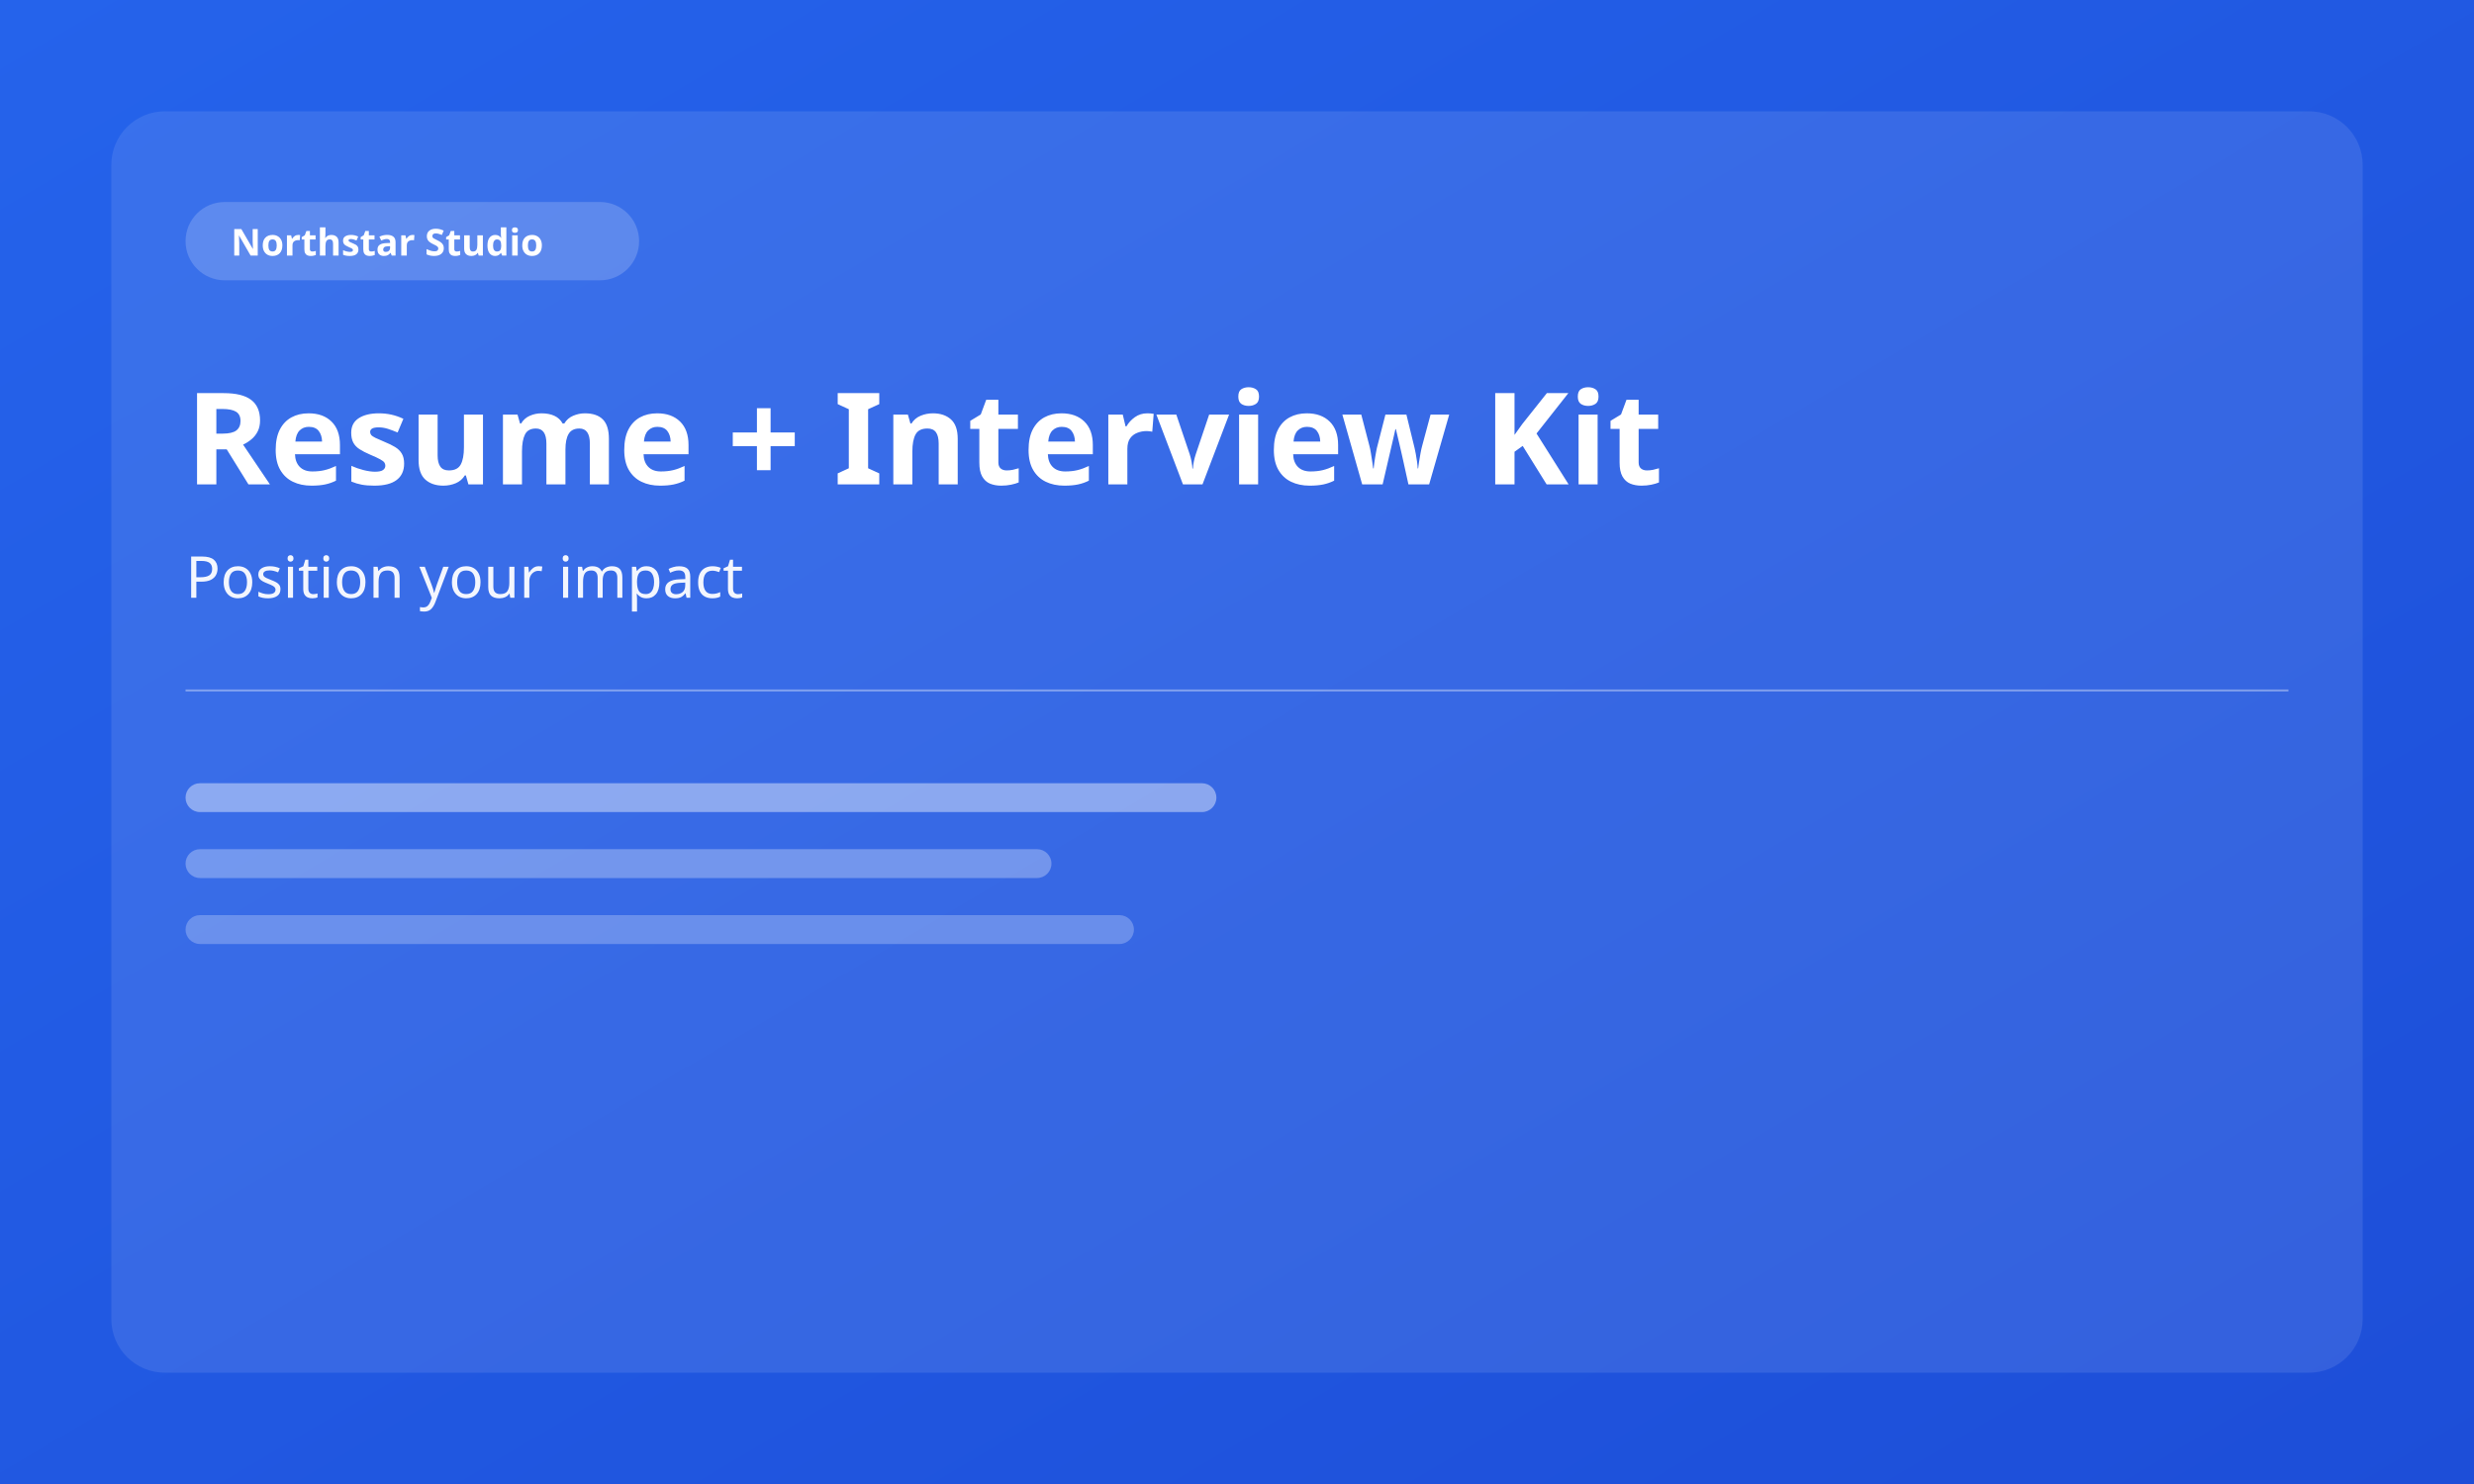
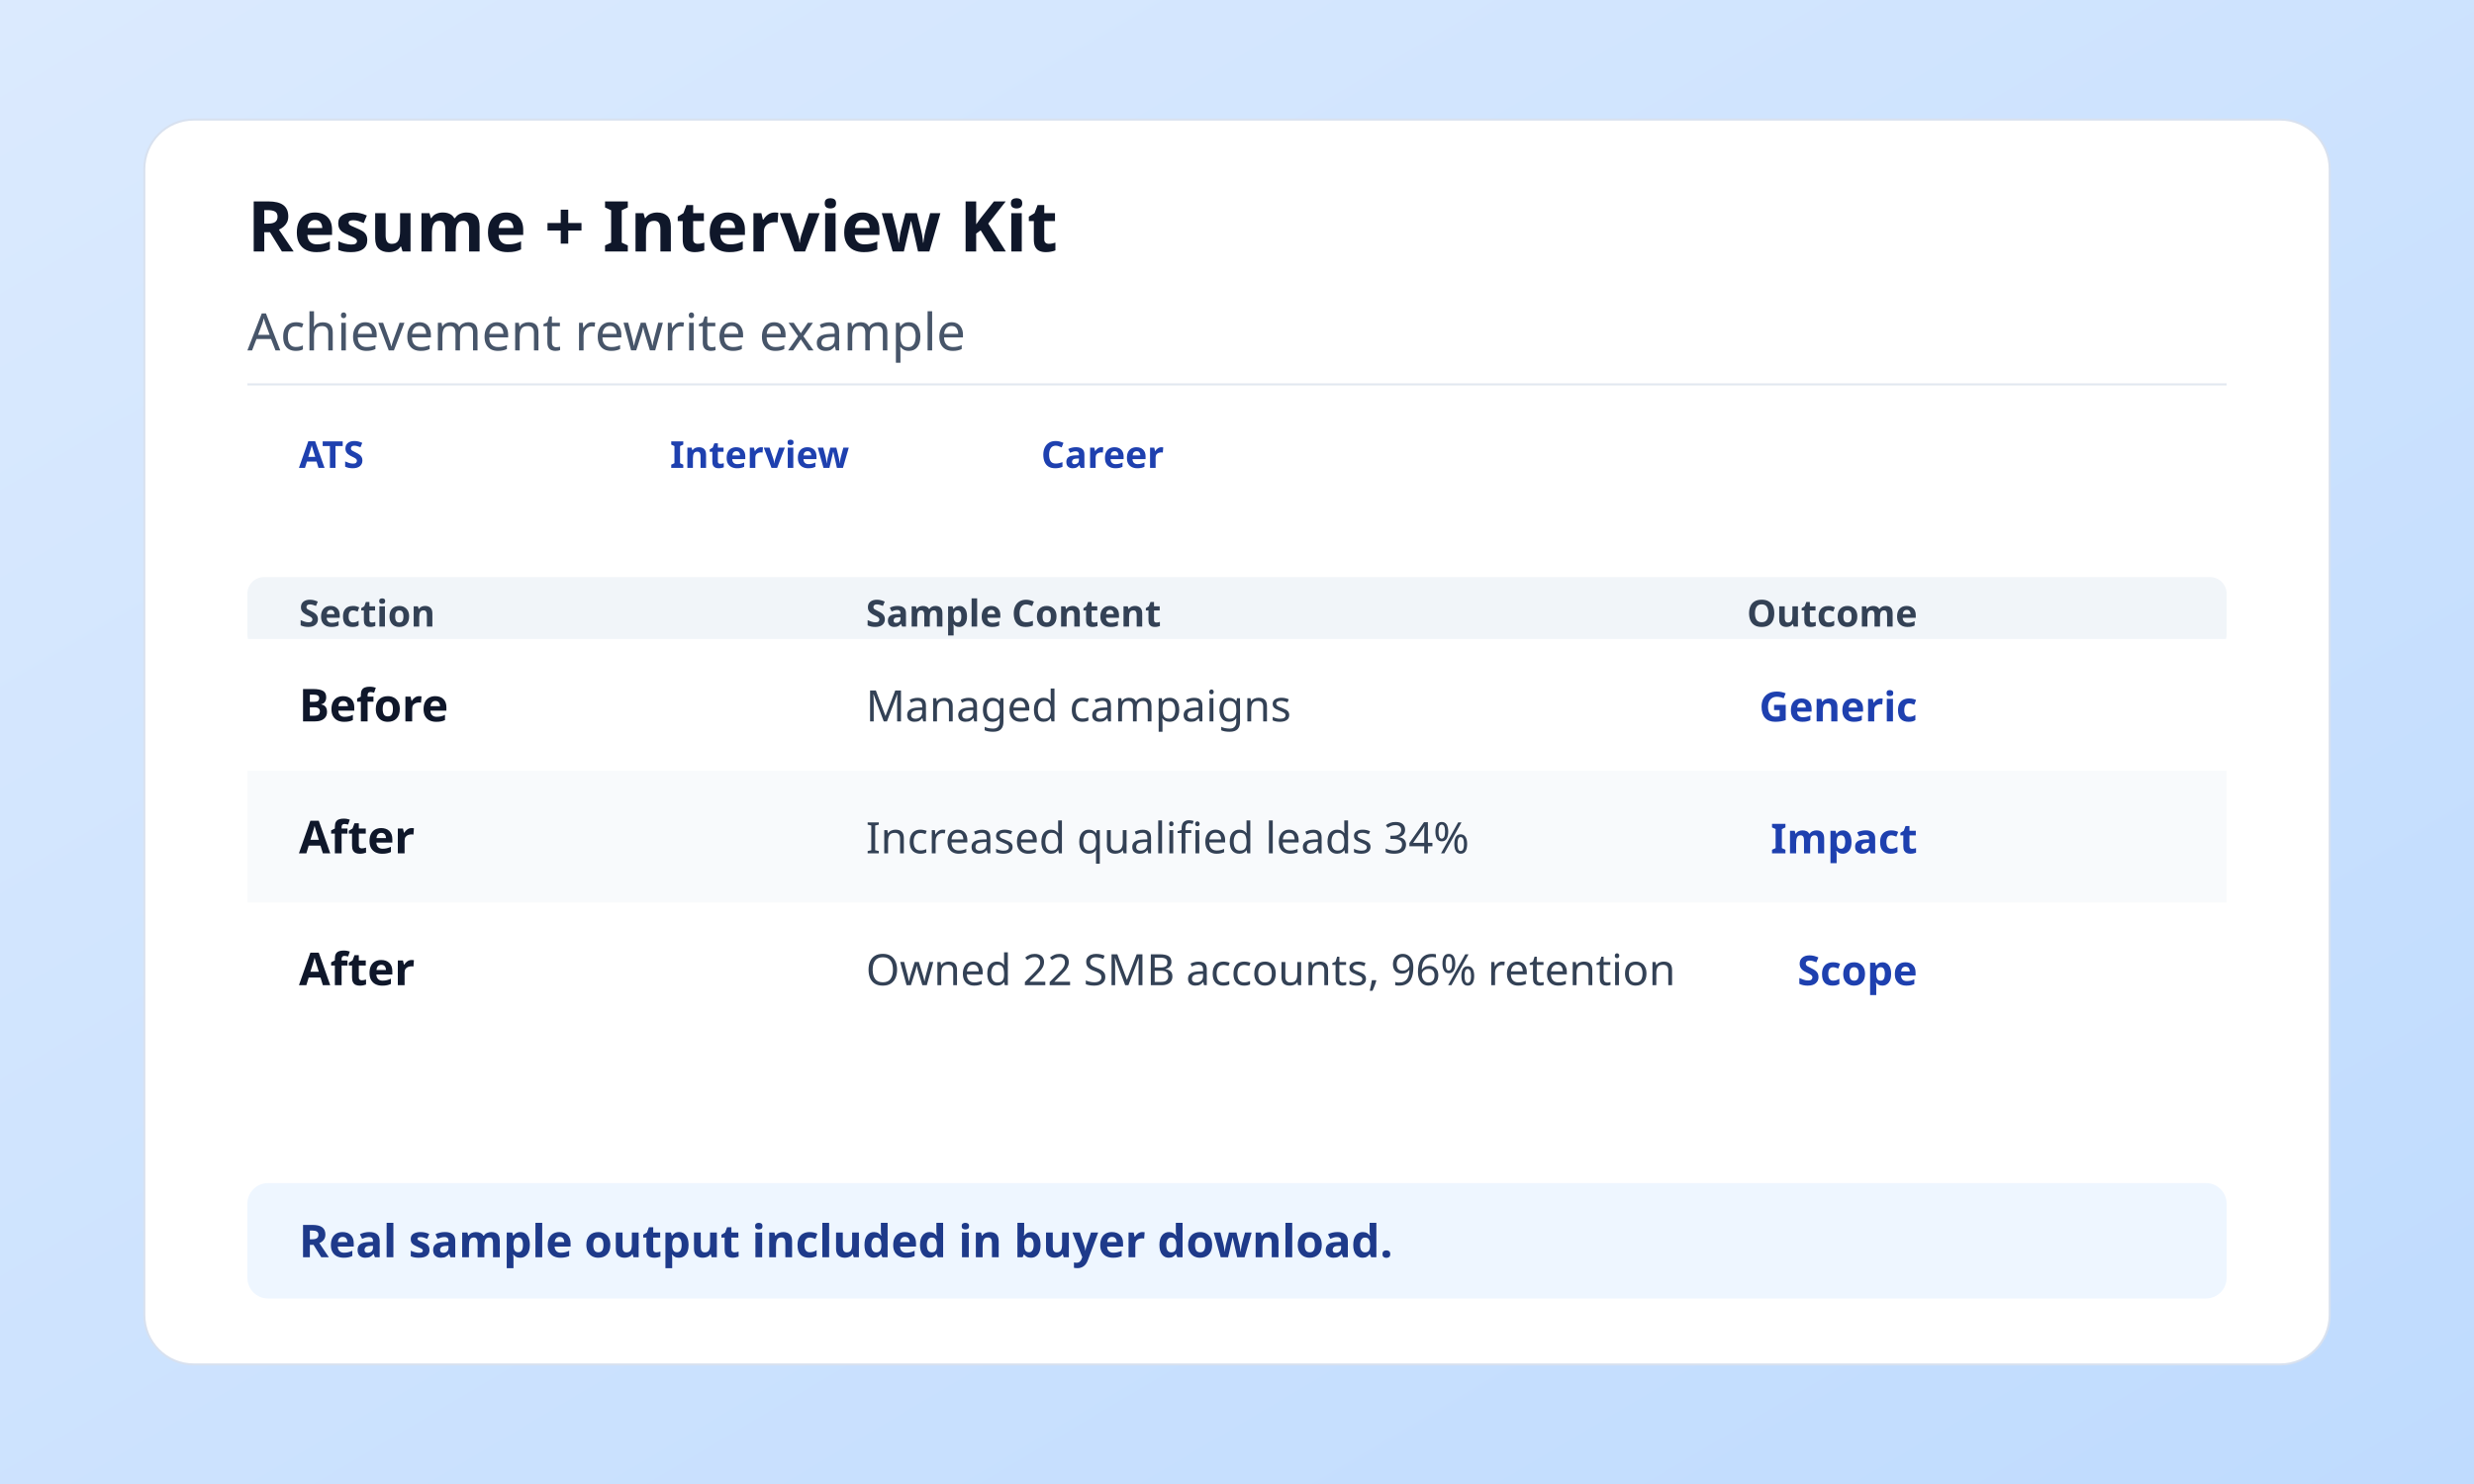
<svg xmlns="http://www.w3.org/2000/svg" width="1200" height="720" viewBox="0 0 1200 720" role="img" aria-label="Resume + Interview Kit">
  <defs>
    <linearGradient id="bg" x1="0" y1="0" x2="1" y2="1">
-       <stop offset="0%" stop-color="#2563eb" />
-       <stop offset="100%" stop-color="#1d4ed8" />
+       <stop offset="0%" stop-color="#dbeafe" />
+       <stop offset="100%" stop-color="#bfdbfe" />
    </linearGradient>
  </defs>
  <rect width="1200" height="720" fill="url(#bg)" />
-   <rect x="54" y="54" width="1092" height="612" rx="26" fill="rgba(255,255,255,0.10)" />
-   <rect x="90" y="98" width="220" height="38" rx="19" fill="rgba(255,255,255,0.18)" />
-   <text x="112" y="124" fill="white" font-size="18" font-family="Avenir Next,Segoe UI,sans-serif" font-weight="700">Northstar Studio</text>
-   <text x="90" y="235" fill="white" font-size="62" font-family="Avenir Next,Segoe UI,sans-serif" font-weight="800">Resume + Interview Kit</text>
-   <text x="90" y="290" fill="white" font-size="28" font-family="Avenir Next,Segoe UI,sans-serif" opacity="0.94">Position your impact</text>
-   <line x1="90" y1="335" x2="1110" y2="335" stroke="rgba(255,255,255,0.35)" />
-   <rect x="90" y="380" width="500" height="14" rx="7" fill="rgba(255,255,255,0.42)" />
-   <rect x="90" y="412" width="420" height="14" rx="7" fill="rgba(255,255,255,0.30)" />
-   <rect x="90" y="444" width="460" height="14" rx="7" fill="rgba(255,255,255,0.25)" />
+   <rect x="70" y="58" width="1060" height="604" rx="24" fill="#ffffff" stroke="#d8e1ef" />
+   <text x="120" y="122" fill="#0f172a" font-size="34" font-family="Avenir Next,Segoe UI,sans-serif" font-weight="800">Resume + Interview Kit</text>
+   <text x="120" y="170" fill="#475569" font-size="25" font-family="Avenir Next,Segoe UI,sans-serif">Achievement rewrite example</text>
+   <rect x="120" y="186" width="960" height="1" fill="#e2e8f0" />
+   <rect x="130" y="205" width="164" height="34" rx="17" fill="#ffffff" />
+   <text x="145" y="227" fill="#1e40af" font-size="18" font-family="Avenir Next,Segoe UI,sans-serif" font-weight="700">ATS</text>
+   <rect x="310" y="205" width="164" height="34" rx="17" fill="#ffffff" />
+   <text x="325" y="227" fill="#1e40af" font-size="18" font-family="Avenir Next,Segoe UI,sans-serif" font-weight="700">Interview</text>
+   <rect x="490" y="205" width="164" height="34" rx="17" fill="#ffffff" />
+   <text x="505" y="227" fill="#1e40af" font-size="18" font-family="Avenir Next,Segoe UI,sans-serif" font-weight="700">Career</text>
+   <rect x="120" y="280" width="960" height="36" rx="8" fill="#f1f5f9" />
+   <text x="145" y="304" fill="#334155" font-size="18" font-family="Avenir Next,Segoe UI,sans-serif" font-weight="700">Section</text>
+   <text x="420" y="304" fill="#334155" font-size="18" font-family="Avenir Next,Segoe UI,sans-serif" font-weight="700">Sample Content</text>
+   <text x="930" y="304" fill="#334155" font-size="18" font-family="Avenir Next,Segoe UI,sans-serif" font-weight="700" text-anchor="end">Outcome</text>
+   <rect x="120" y="310" width="960" height="64" fill="#ffffff" />
+   <text x="145" y="350" fill="#0f172a" font-size="22" font-family="Avenir Next,Segoe UI,sans-serif" font-weight="700">Before</text>
+   <text x="420" y="350" fill="#334155" font-size="21" font-family="Avenir Next,Segoe UI,sans-serif">Managed campaigns</text>
+   <text x="930" y="350" fill="#1e40af" font-size="20" font-family="Avenir Next,Segoe UI,sans-serif" font-weight="700" text-anchor="end">Generic</text>
+   <rect x="120" y="374" width="960" height="64" fill="#f8fafc" />
+   <text x="145" y="414" fill="#0f172a" font-size="22" font-family="Avenir Next,Segoe UI,sans-serif" font-weight="700">After</text>
+   <text x="420" y="414" fill="#334155" font-size="21" font-family="Avenir Next,Segoe UI,sans-serif">Increased qualified leads 34%</text>
+   <text x="930" y="414" fill="#1e40af" font-size="20" font-family="Avenir Next,Segoe UI,sans-serif" font-weight="700" text-anchor="end">Impact</text>
+   <rect x="120" y="438" width="960" height="64" fill="#ffffff" />
+   <text x="145" y="478" fill="#0f172a" font-size="22" font-family="Avenir Next,Segoe UI,sans-serif" font-weight="700">After</text>
+   <text x="420" y="478" fill="#334155" font-size="21" font-family="Avenir Next,Segoe UI,sans-serif">Owned 22 SMB accounts, 96% retention</text>
+   <text x="930" y="478" fill="#1e40af" font-size="20" font-family="Avenir Next,Segoe UI,sans-serif" font-weight="700" text-anchor="end">Scope</text>
+   <rect x="120" y="574" width="960" height="56" rx="10" fill="#eef6ff" />
+   <text x="145" y="610" fill="#1e3a8a" font-size="22" font-family="Avenir Next,Segoe UI,sans-serif" font-weight="700">Real sample output included in buyer download.</text>
</svg>
